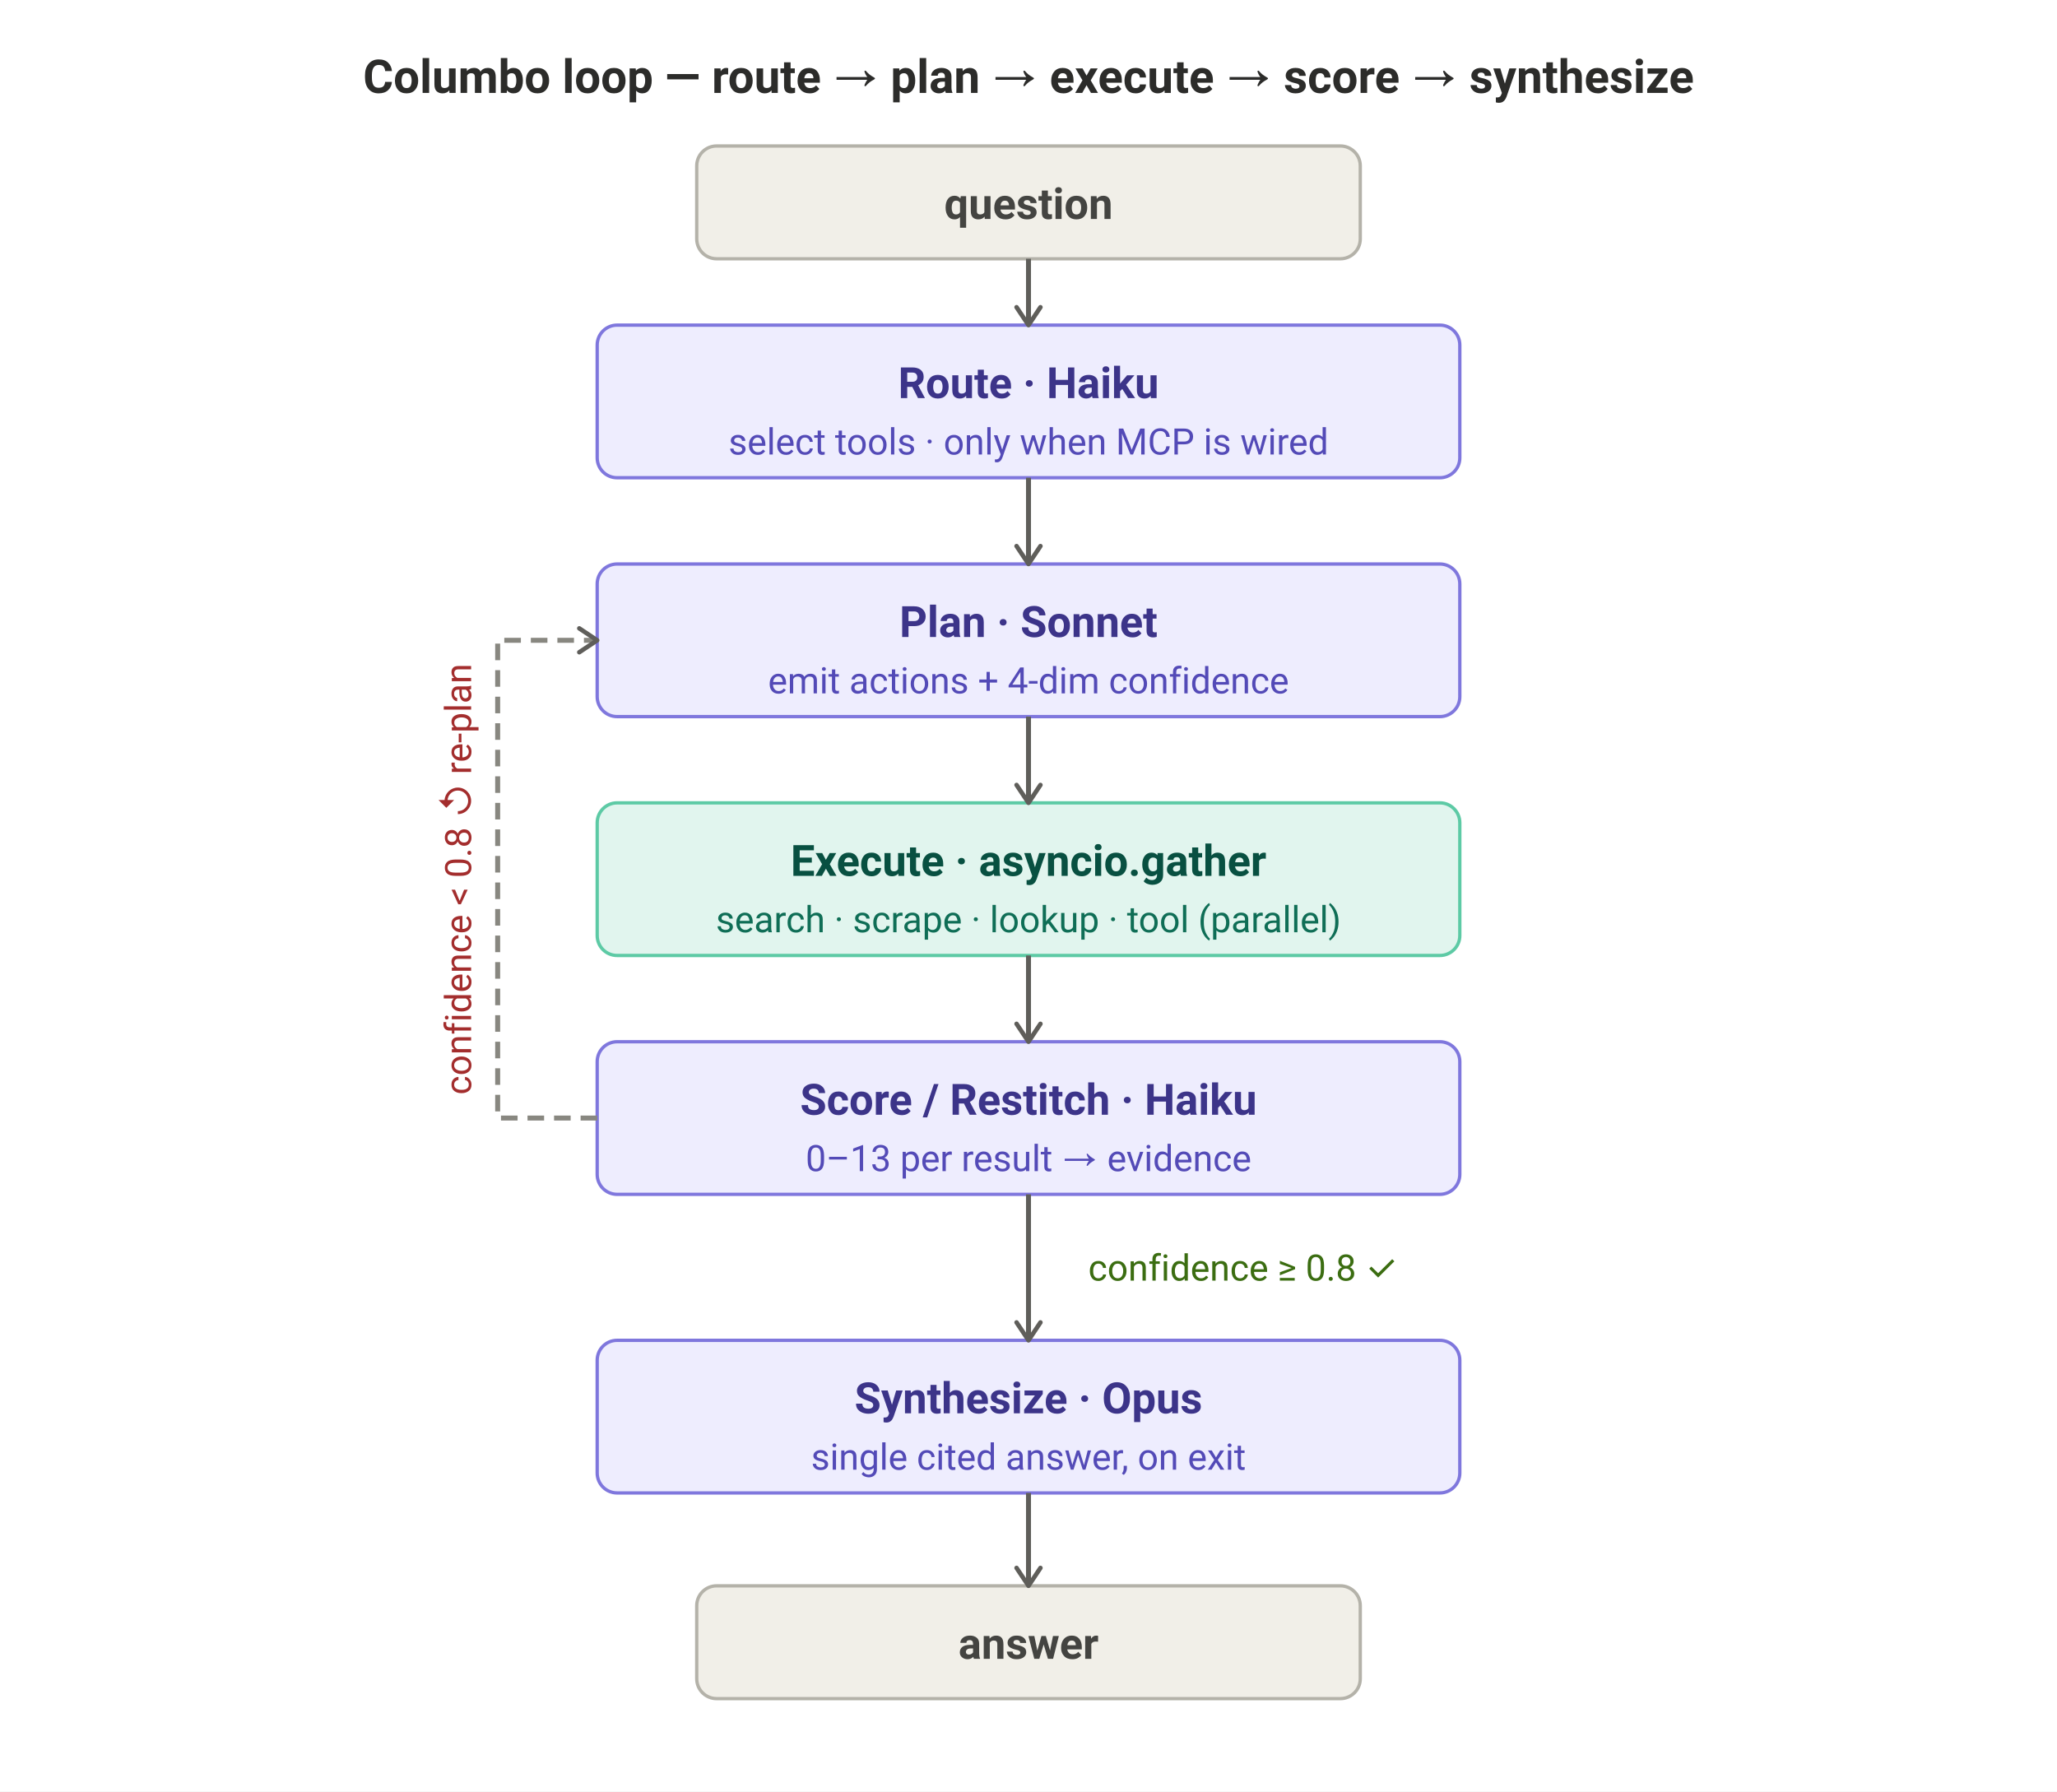
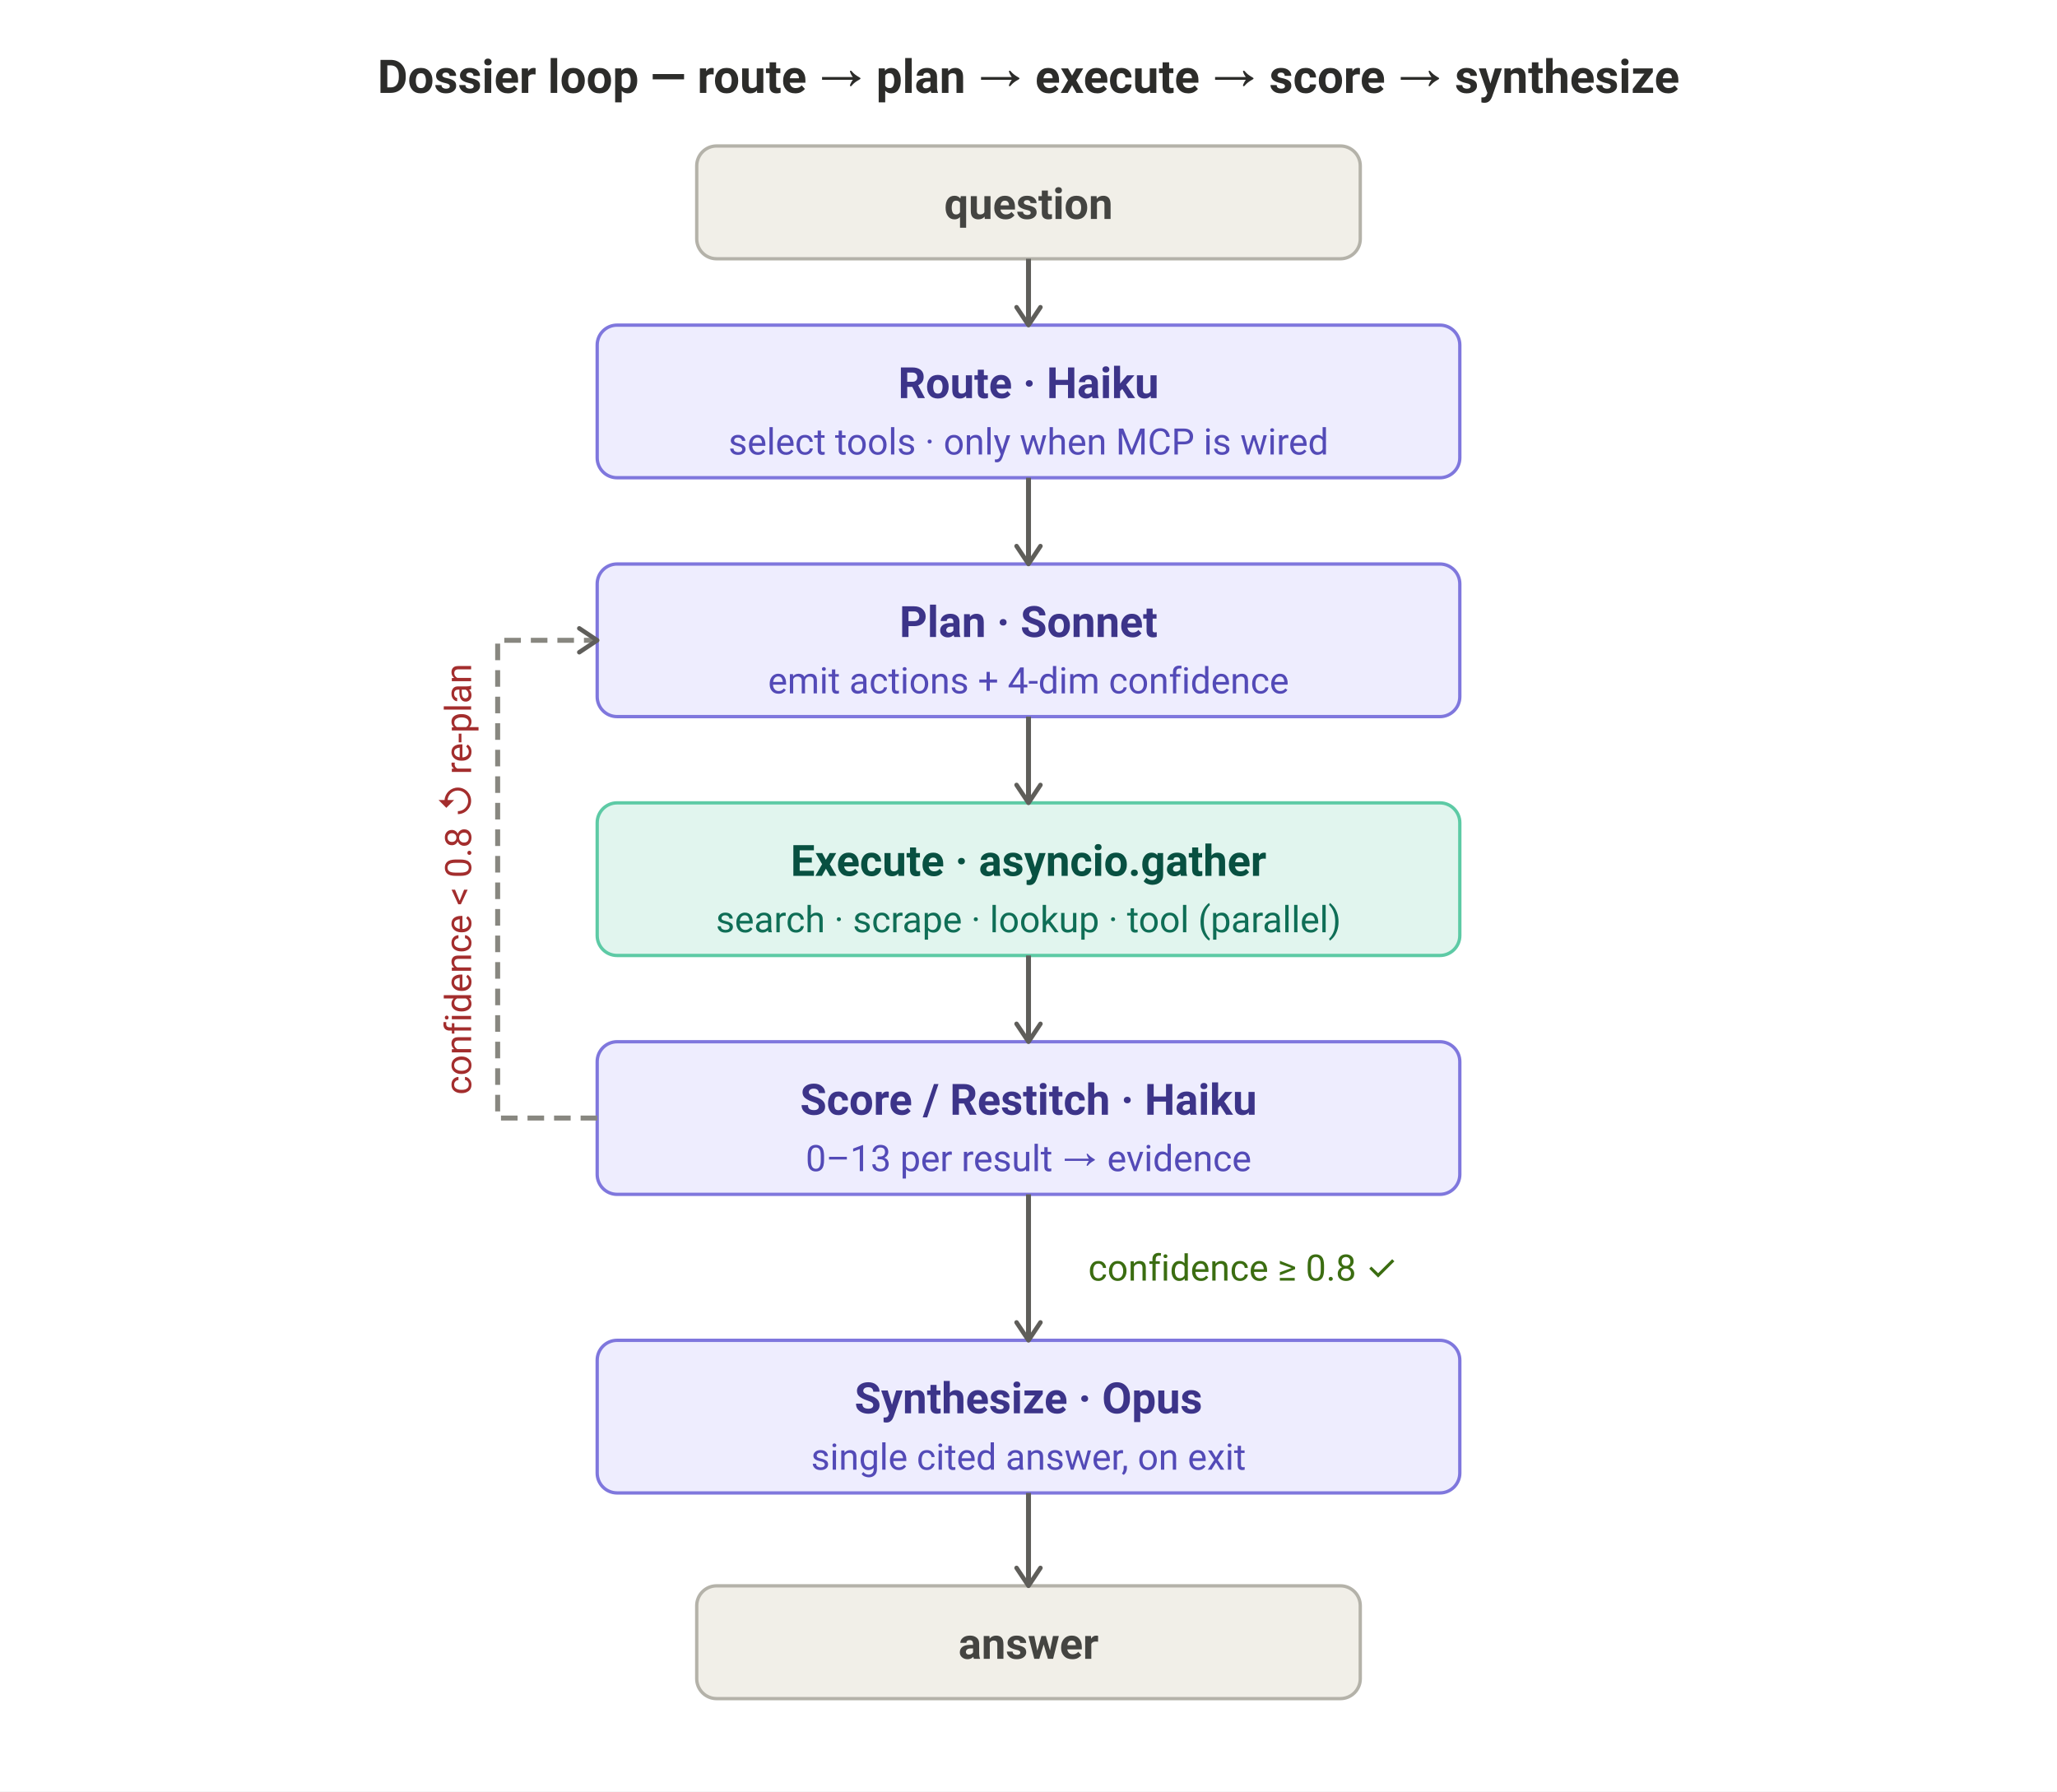
- <svg xmlns="http://www.w3.org/2000/svg" width="620" height="540" viewBox="0 0 620 540" role="img" aria-label="Columbo loop: route, plan, execute, score, synthesize">
+ <svg xmlns="http://www.w3.org/2000/svg" width="620" height="540" viewBox="0 0 620 540" role="img" aria-label="Dossier loop: route, plan, execute, score, synthesize">
  <defs>
    <marker id="ar" viewBox="0 0 10 10" refX="8" refY="5" markerWidth="6" markerHeight="6" orient="auto-start-reverse">
      <path d="M2 1L8 5L2 9" fill="none" stroke="#5F5E5A" stroke-width="1.5" stroke-linecap="round" stroke-linejoin="round" />
    </marker>
  </defs>
  <rect x="0" y="0" width="620" height="540" fill="#ffffff" />
  <g font-family="ui-sans-serif,-apple-system,Segoe UI,Roboto,Helvetica,Arial,sans-serif">
-     <text x="310" y="28" text-anchor="middle" font-size="14" font-weight="600" fill="#2C2C2A">Columbo loop — route → plan → execute → score → synthesize</text>
+     <text x="310" y="28" text-anchor="middle" font-size="14" font-weight="600" fill="#2C2C2A">Dossier loop — route → plan → execute → score → synthesize</text>
    <rect x="210" y="44" width="200" height="34" rx="6" fill="#F1EFE8" stroke="#B4B2A9" />
    <text x="310" y="66" text-anchor="middle" font-size="13" font-weight="600" fill="#444441">question</text>
    <rect x="180" y="98" width="260" height="46" rx="6" fill="#EEEDFE" stroke="#7F77DD" />
    <text x="310" y="120" text-anchor="middle" font-size="13" font-weight="600" fill="#3C3489">Route · Haiku</text>
    <text x="310" y="137" text-anchor="middle" font-size="11" fill="#534AB7">select tools · only when MCP is wired</text>
    <rect x="180" y="170" width="260" height="46" rx="6" fill="#EEEDFE" stroke="#7F77DD" />
    <text x="310" y="192" text-anchor="middle" font-size="13" font-weight="600" fill="#3C3489">Plan · Sonnet</text>
    <text x="310" y="209" text-anchor="middle" font-size="11" fill="#534AB7">emit actions + 4-dim confidence</text>
    <rect x="180" y="242" width="260" height="46" rx="6" fill="#E1F5EE" stroke="#5DCAA5" />
    <text x="310" y="264" text-anchor="middle" font-size="13" font-weight="600" fill="#085041">Execute · asyncio.gather</text>
    <text x="310" y="281" text-anchor="middle" font-size="11" fill="#0F6E56">search · scrape · lookup · tool (parallel)</text>
    <rect x="180" y="314" width="260" height="46" rx="6" fill="#EEEDFE" stroke="#7F77DD" />
    <text x="310" y="336" text-anchor="middle" font-size="13" font-weight="600" fill="#3C3489">Score / Restitch · Haiku</text>
    <text x="310" y="353" text-anchor="middle" font-size="11" fill="#534AB7">0–13 per result → evidence</text>
    <rect x="180" y="404" width="260" height="46" rx="6" fill="#EEEDFE" stroke="#7F77DD" />
    <text x="310" y="426" text-anchor="middle" font-size="13" font-weight="600" fill="#3C3489">Synthesize · Opus</text>
    <text x="310" y="443" text-anchor="middle" font-size="11" fill="#534AB7">single cited answer, on exit</text>
    <rect x="210" y="478" width="200" height="34" rx="6" fill="#F1EFE8" stroke="#B4B2A9" />
    <text x="310" y="500" text-anchor="middle" font-size="13" font-weight="600" fill="#444441">answer</text>
    <line x1="310" y1="78" x2="310" y2="98" stroke="#5F5E5A" stroke-width="1.5" marker-end="url(#ar)" />
    <line x1="310" y1="144" x2="310" y2="170" stroke="#5F5E5A" stroke-width="1.5" marker-end="url(#ar)" />
    <line x1="310" y1="216" x2="310" y2="242" stroke="#5F5E5A" stroke-width="1.5" marker-end="url(#ar)" />
    <line x1="310" y1="288" x2="310" y2="314" stroke="#5F5E5A" stroke-width="1.5" marker-end="url(#ar)" />
    <line x1="310" y1="360" x2="310" y2="404" stroke="#5F5E5A" stroke-width="1.5" marker-end="url(#ar)" />
    <text x="328" y="386" font-size="11" fill="#3B6D11">confidence ≥ 0.8 ✓</text>
    <line x1="310" y1="450" x2="310" y2="478" stroke="#5F5E5A" stroke-width="1.5" marker-end="url(#ar)" />
    <path d="M180 337 H150 V193 H180" fill="none" stroke="#888780" stroke-width="1.5" stroke-dasharray="5 3" marker-end="url(#ar)" />
    <text x="142" y="265" transform="rotate(-90 142 265)" text-anchor="middle" font-size="11" fill="#A32D2D">confidence &lt; 0.8 ↺ re-plan</text>
  </g>
</svg>
